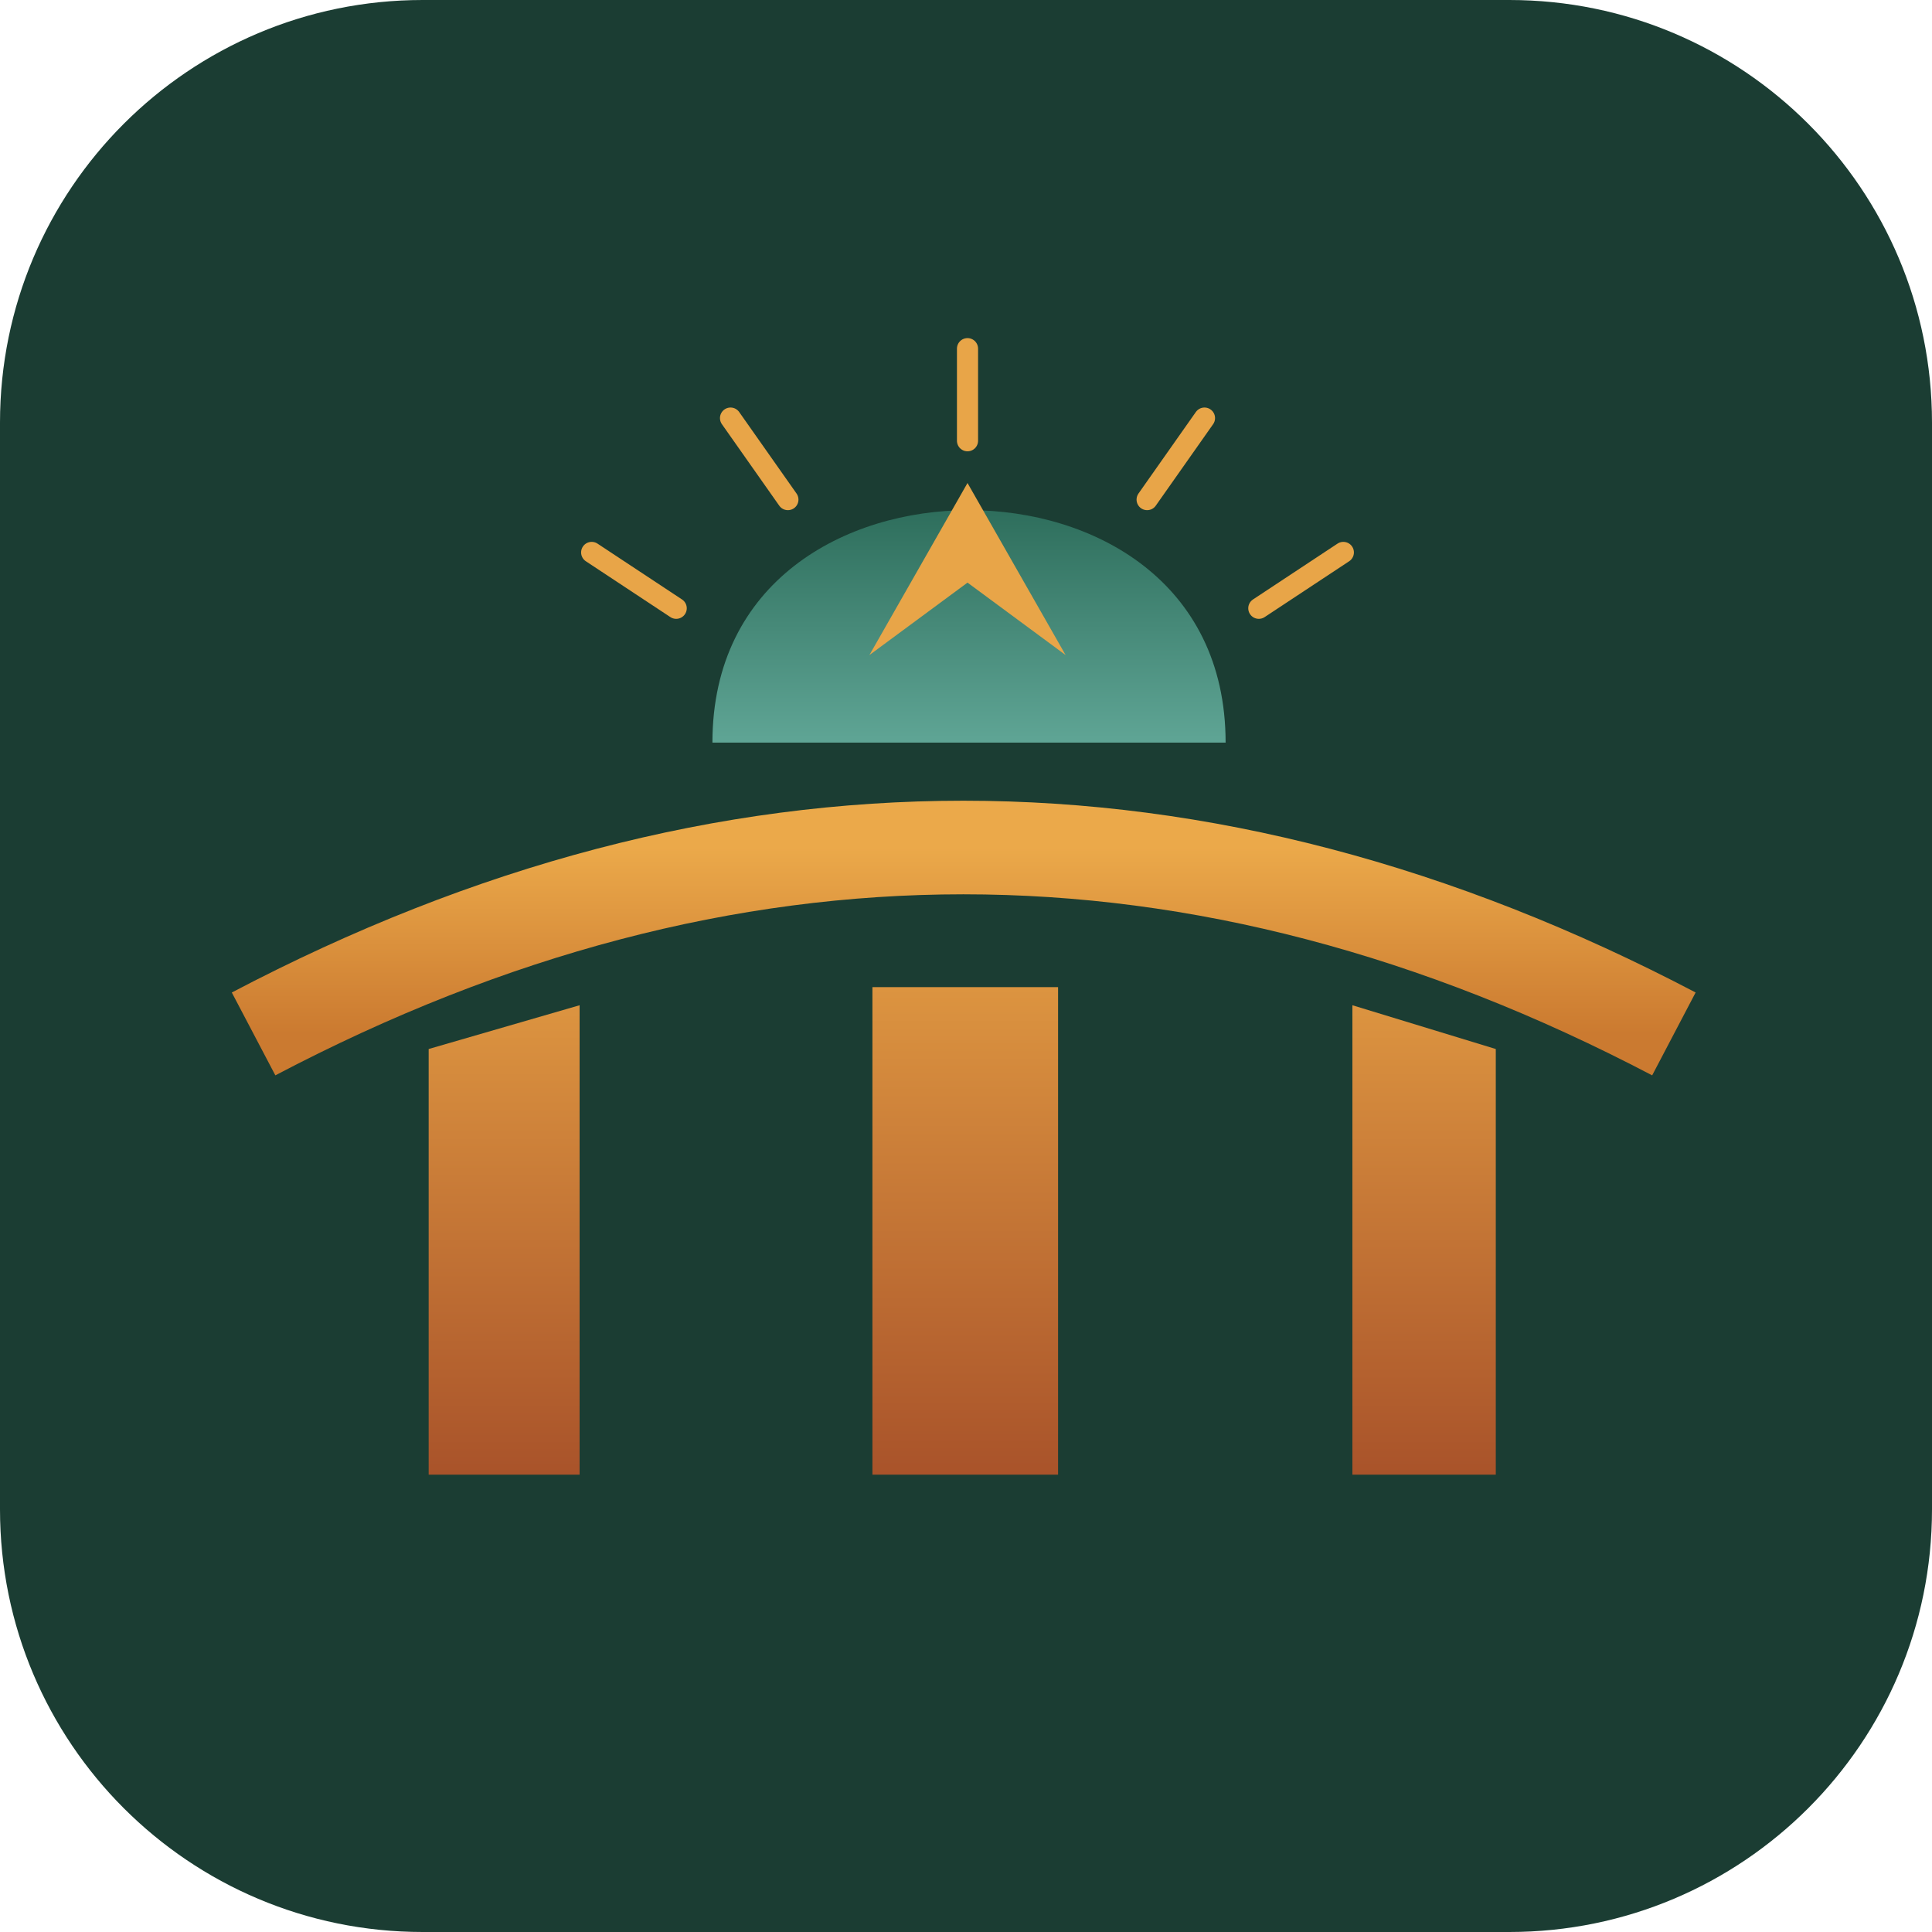
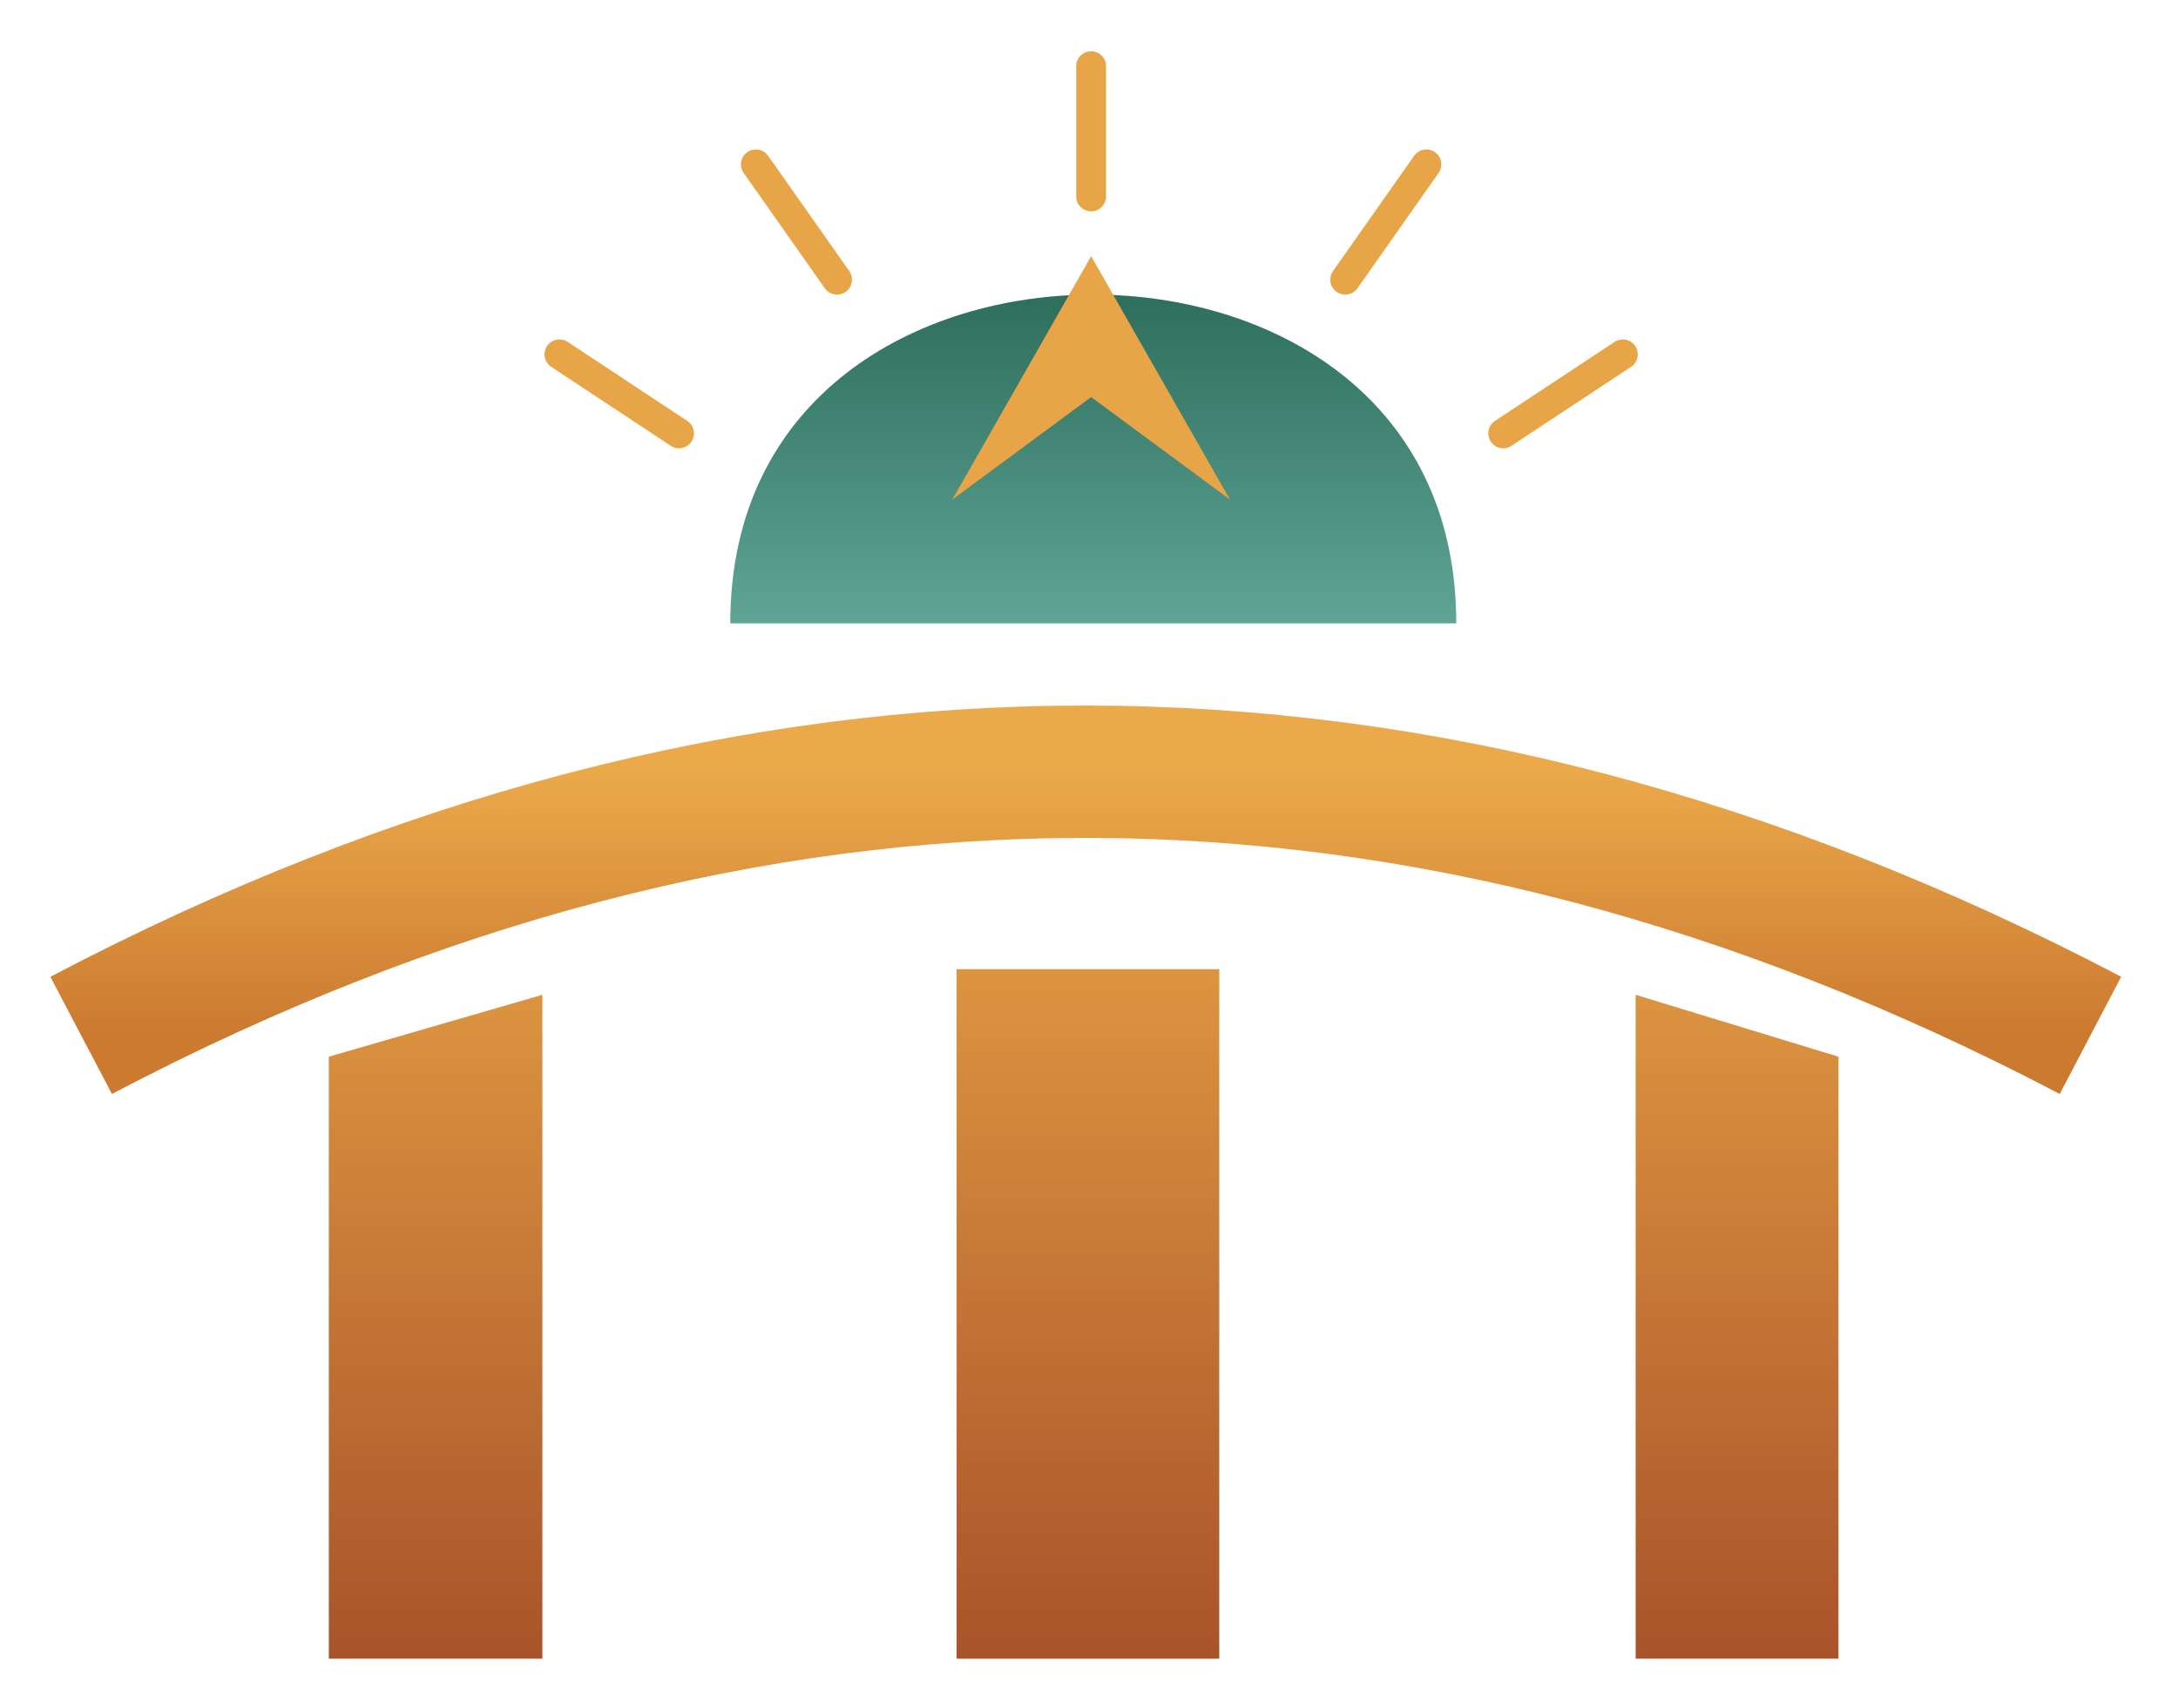
- <svg xmlns="http://www.w3.org/2000/svg" viewBox="0 0 128 128">
-   <rect width="128" height="128" rx="28" fill="#1B3D33" />
-   <g transform="translate(13 20) scale(1)">
-     <defs>
-       <linearGradient id="cnp-arch" x1="0" y1="0" x2="0" y2="1">
-         <stop offset="0" stop-color="#EBA94A" />
-         <stop offset="1" stop-color="#CB7A30" />
-       </linearGradient>
-       <linearGradient id="cnp-pillar" x1="0" y1="0" x2="0" y2="1">
-         <stop offset="0" stop-color="#DC9440" />
-         <stop offset="1" stop-color="#A9532A" />
-       </linearGradient>
-       <linearGradient id="cnp-dome" x1="0" y1="1" x2="0" y2="0">
-         <stop offset="0" stop-color="#5FA595" />
-         <stop offset="1" stop-color="#2E6E5C" />
-       </linearGradient>
-     </defs>
-     <g stroke="#E8A548" stroke-width="1.4" stroke-linecap="round">
-       <line x1="51.1" y1="3.1" x2="51.1" y2="9.2" />
-       <line x1="35.4" y1="7.7" x2="39.2" y2="13.1" />
-       <line x1="66.8" y1="7.7" x2="63" y2="13.1" />
-       <line x1="26.2" y1="16.6" x2="31.8" y2="20.3" />
-       <line x1="76" y1="16.6" x2="70.4" y2="20.3" />
-     </g>
-     <path d="M34.2 29.2C34.2 18.5 43 13.8 51.2 13.8S68.2 18.5 68.2 29.2Z" fill="url(#cnp-dome)" />
-     <path d="M51.1 12L44.6 23.4 51.1 18.6 57.6 23.4Z" fill="#E8A548" />
-     <path d="M3.8 48.5Q50.8 23.8 97.9 48.5" fill="none" stroke="url(#cnp-arch)" stroke-width="6.2" />
-     <path d="M15.4 49.5 25.4 46.6V77.7H15.4Z" fill="url(#cnp-pillar)" />
-     <rect x="44.8" y="45.4" width="12.3" height="32.3" fill="url(#cnp-pillar)" />
-     <path d="M76.6 46.6 86.1 49.5V77.7H76.6Z" fill="url(#cnp-pillar)" />
+ <svg xmlns="http://www.w3.org/2000/svg" viewBox="0 0 102 80" role="img" aria-label="Canopy">
+   <defs>
+     <linearGradient id="cnp-arch" x1="0" y1="0" x2="0" y2="1">
+       <stop offset="0" stop-color="#EBA94A" />
+       <stop offset="1" stop-color="#CB7A30" />
+     </linearGradient>
+     <linearGradient id="cnp-pillar" x1="0" y1="0" x2="0" y2="1">
+       <stop offset="0" stop-color="#DC9440" />
+       <stop offset="1" stop-color="#A9532A" />
+     </linearGradient>
+     <linearGradient id="cnp-dome" x1="0" y1="1" x2="0" y2="0">
+       <stop offset="0" stop-color="#5FA595" />
+       <stop offset="1" stop-color="#2E6E5C" />
+     </linearGradient>
+   </defs>
+   <g stroke="#E8A548" stroke-width="1.4" stroke-linecap="round">
+     <line x1="51.1" y1="3.1" x2="51.1" y2="9.2" />
+     <line x1="35.4" y1="7.7" x2="39.2" y2="13.1" />
+     <line x1="66.8" y1="7.7" x2="63" y2="13.1" />
+     <line x1="26.2" y1="16.6" x2="31.8" y2="20.3" />
+     <line x1="76" y1="16.6" x2="70.4" y2="20.3" />
  </g>
+   <path d="M34.2 29.2C34.2 18.5 43 13.8 51.2 13.8S68.2 18.5 68.2 29.2Z" fill="url(#cnp-dome)" />
+   <path d="M51.1 12L44.6 23.4 51.1 18.6 57.6 23.4Z" fill="#E8A548" />
+   <path d="M3.8 48.5Q50.8 23.8 97.9 48.5" fill="none" stroke="url(#cnp-arch)" stroke-width="6.2" />
+   <path d="M15.4 49.5 25.4 46.6V77.7H15.4Z" fill="url(#cnp-pillar)" />
+   <rect x="44.8" y="45.4" width="12.3" height="32.3" fill="url(#cnp-pillar)" />
+   <path d="M76.6 46.6 86.1 49.5V77.7H76.6Z" fill="url(#cnp-pillar)" />
</svg>
